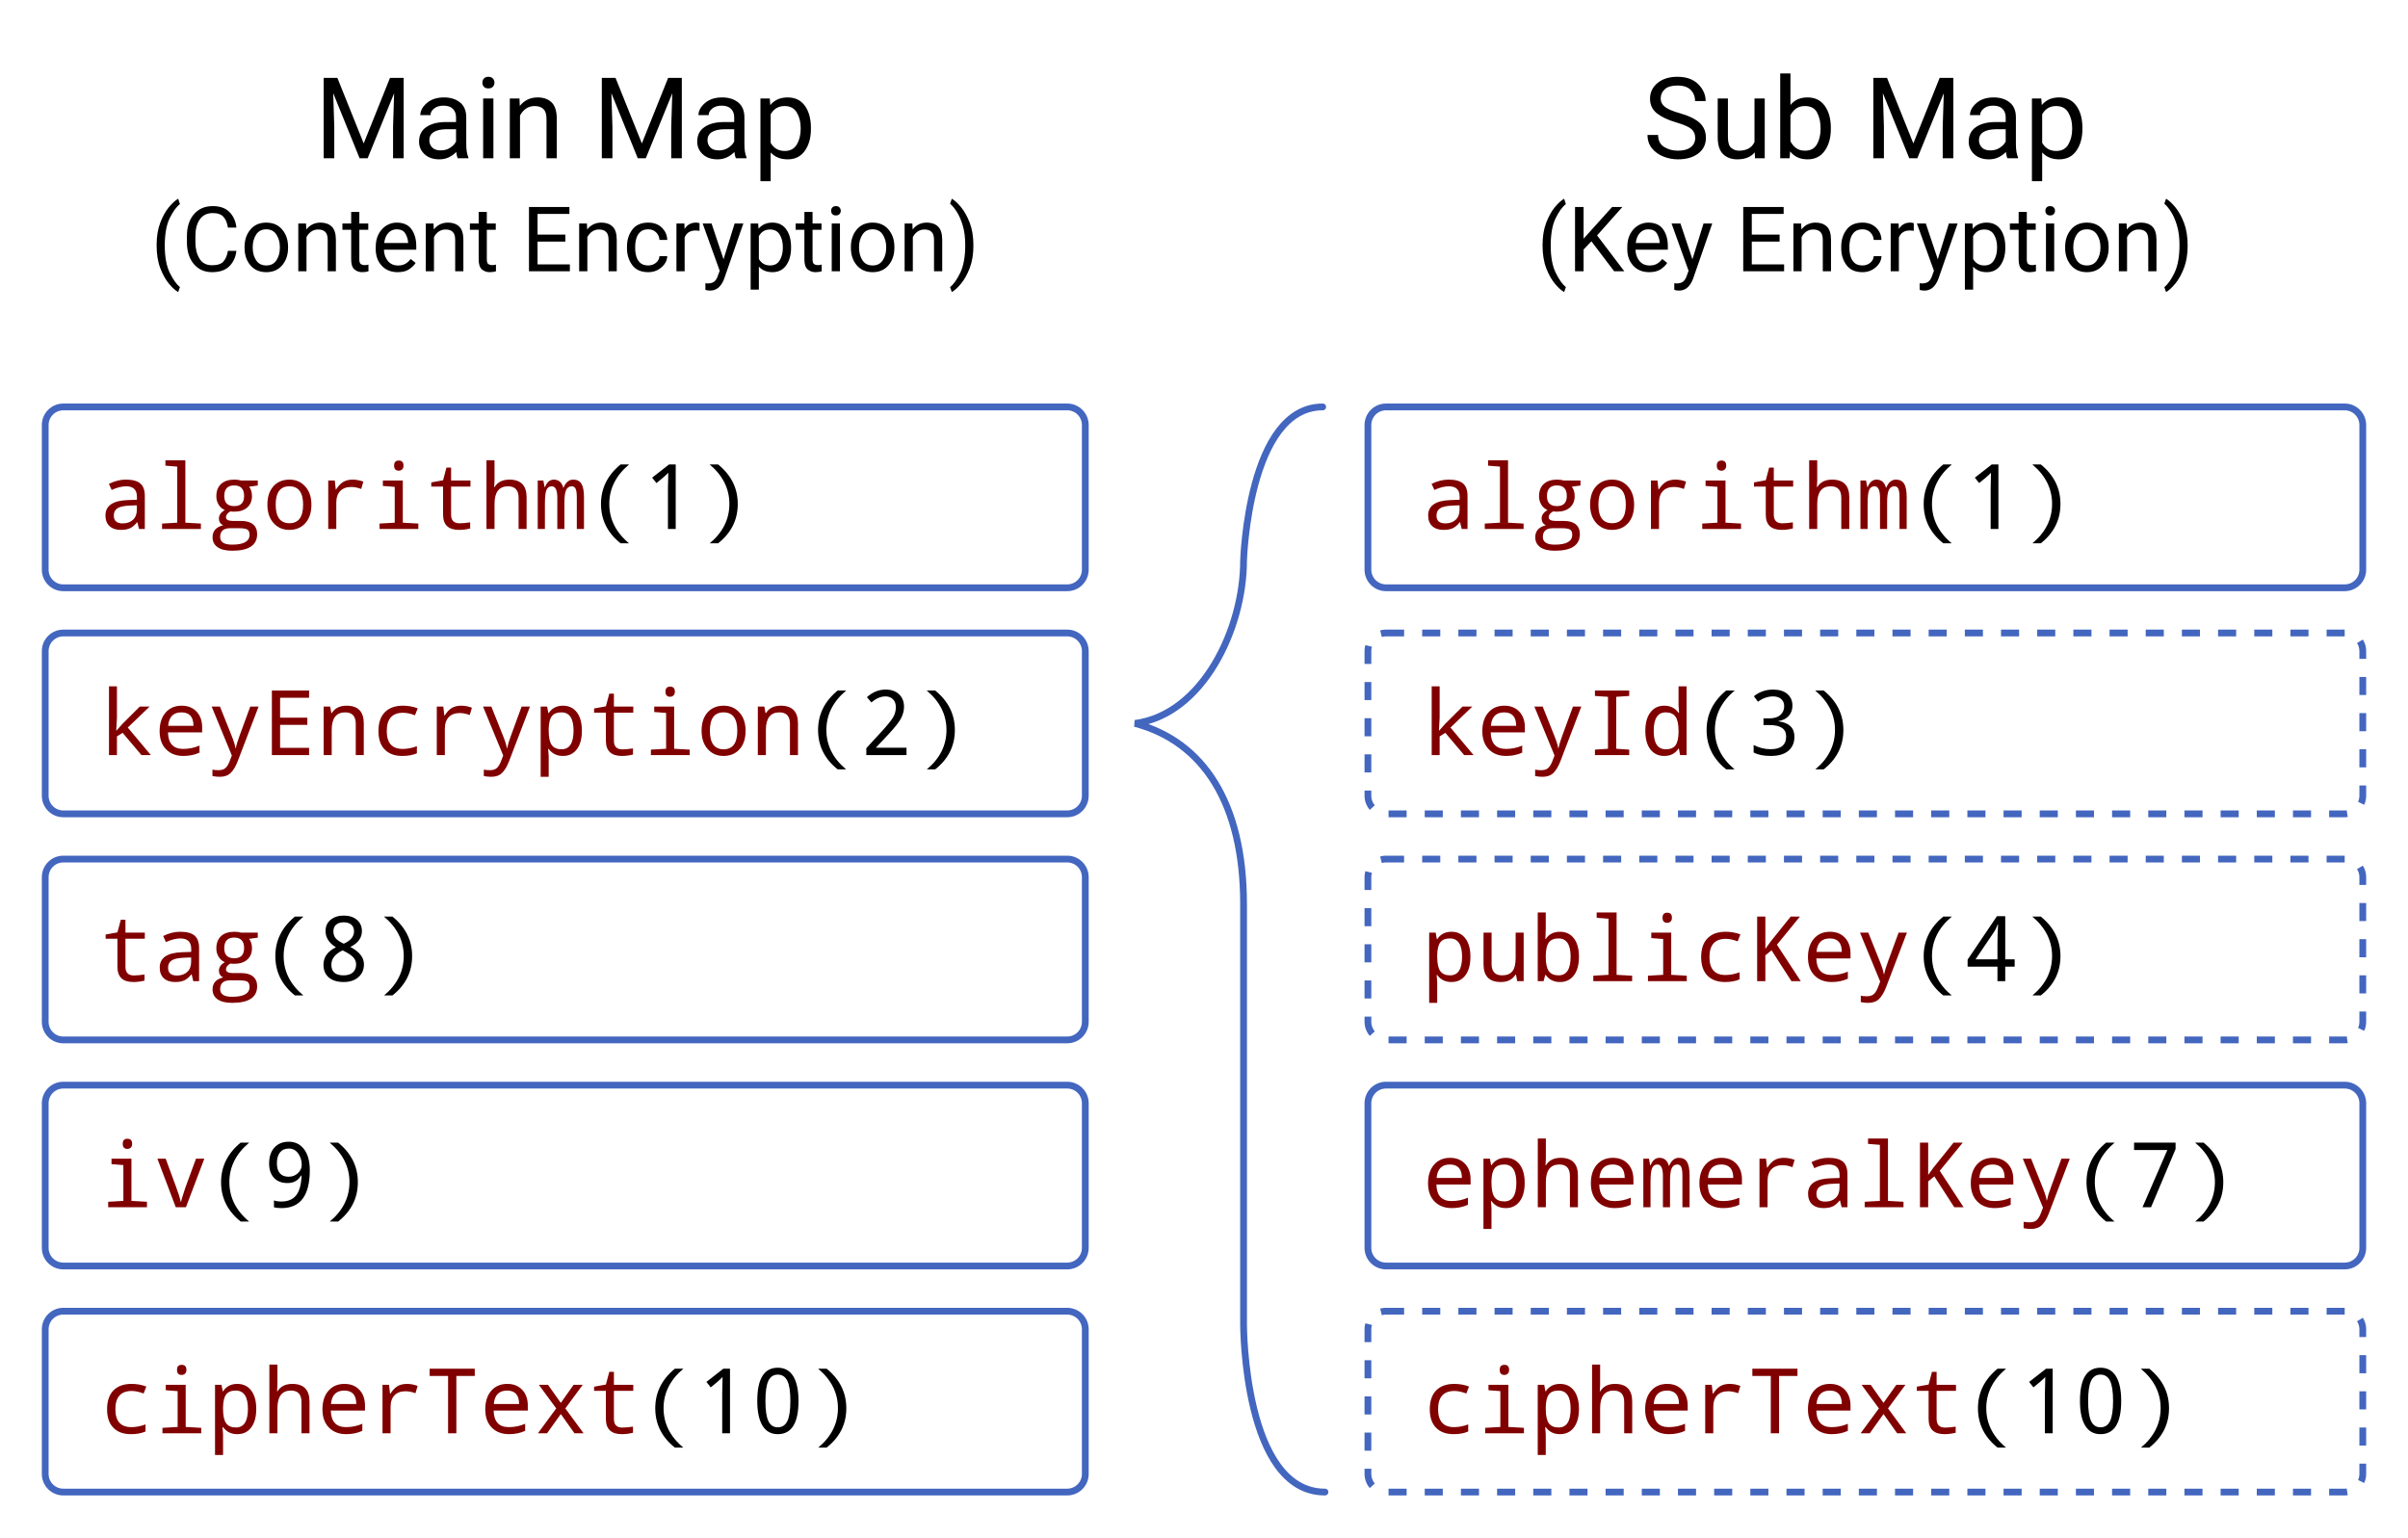
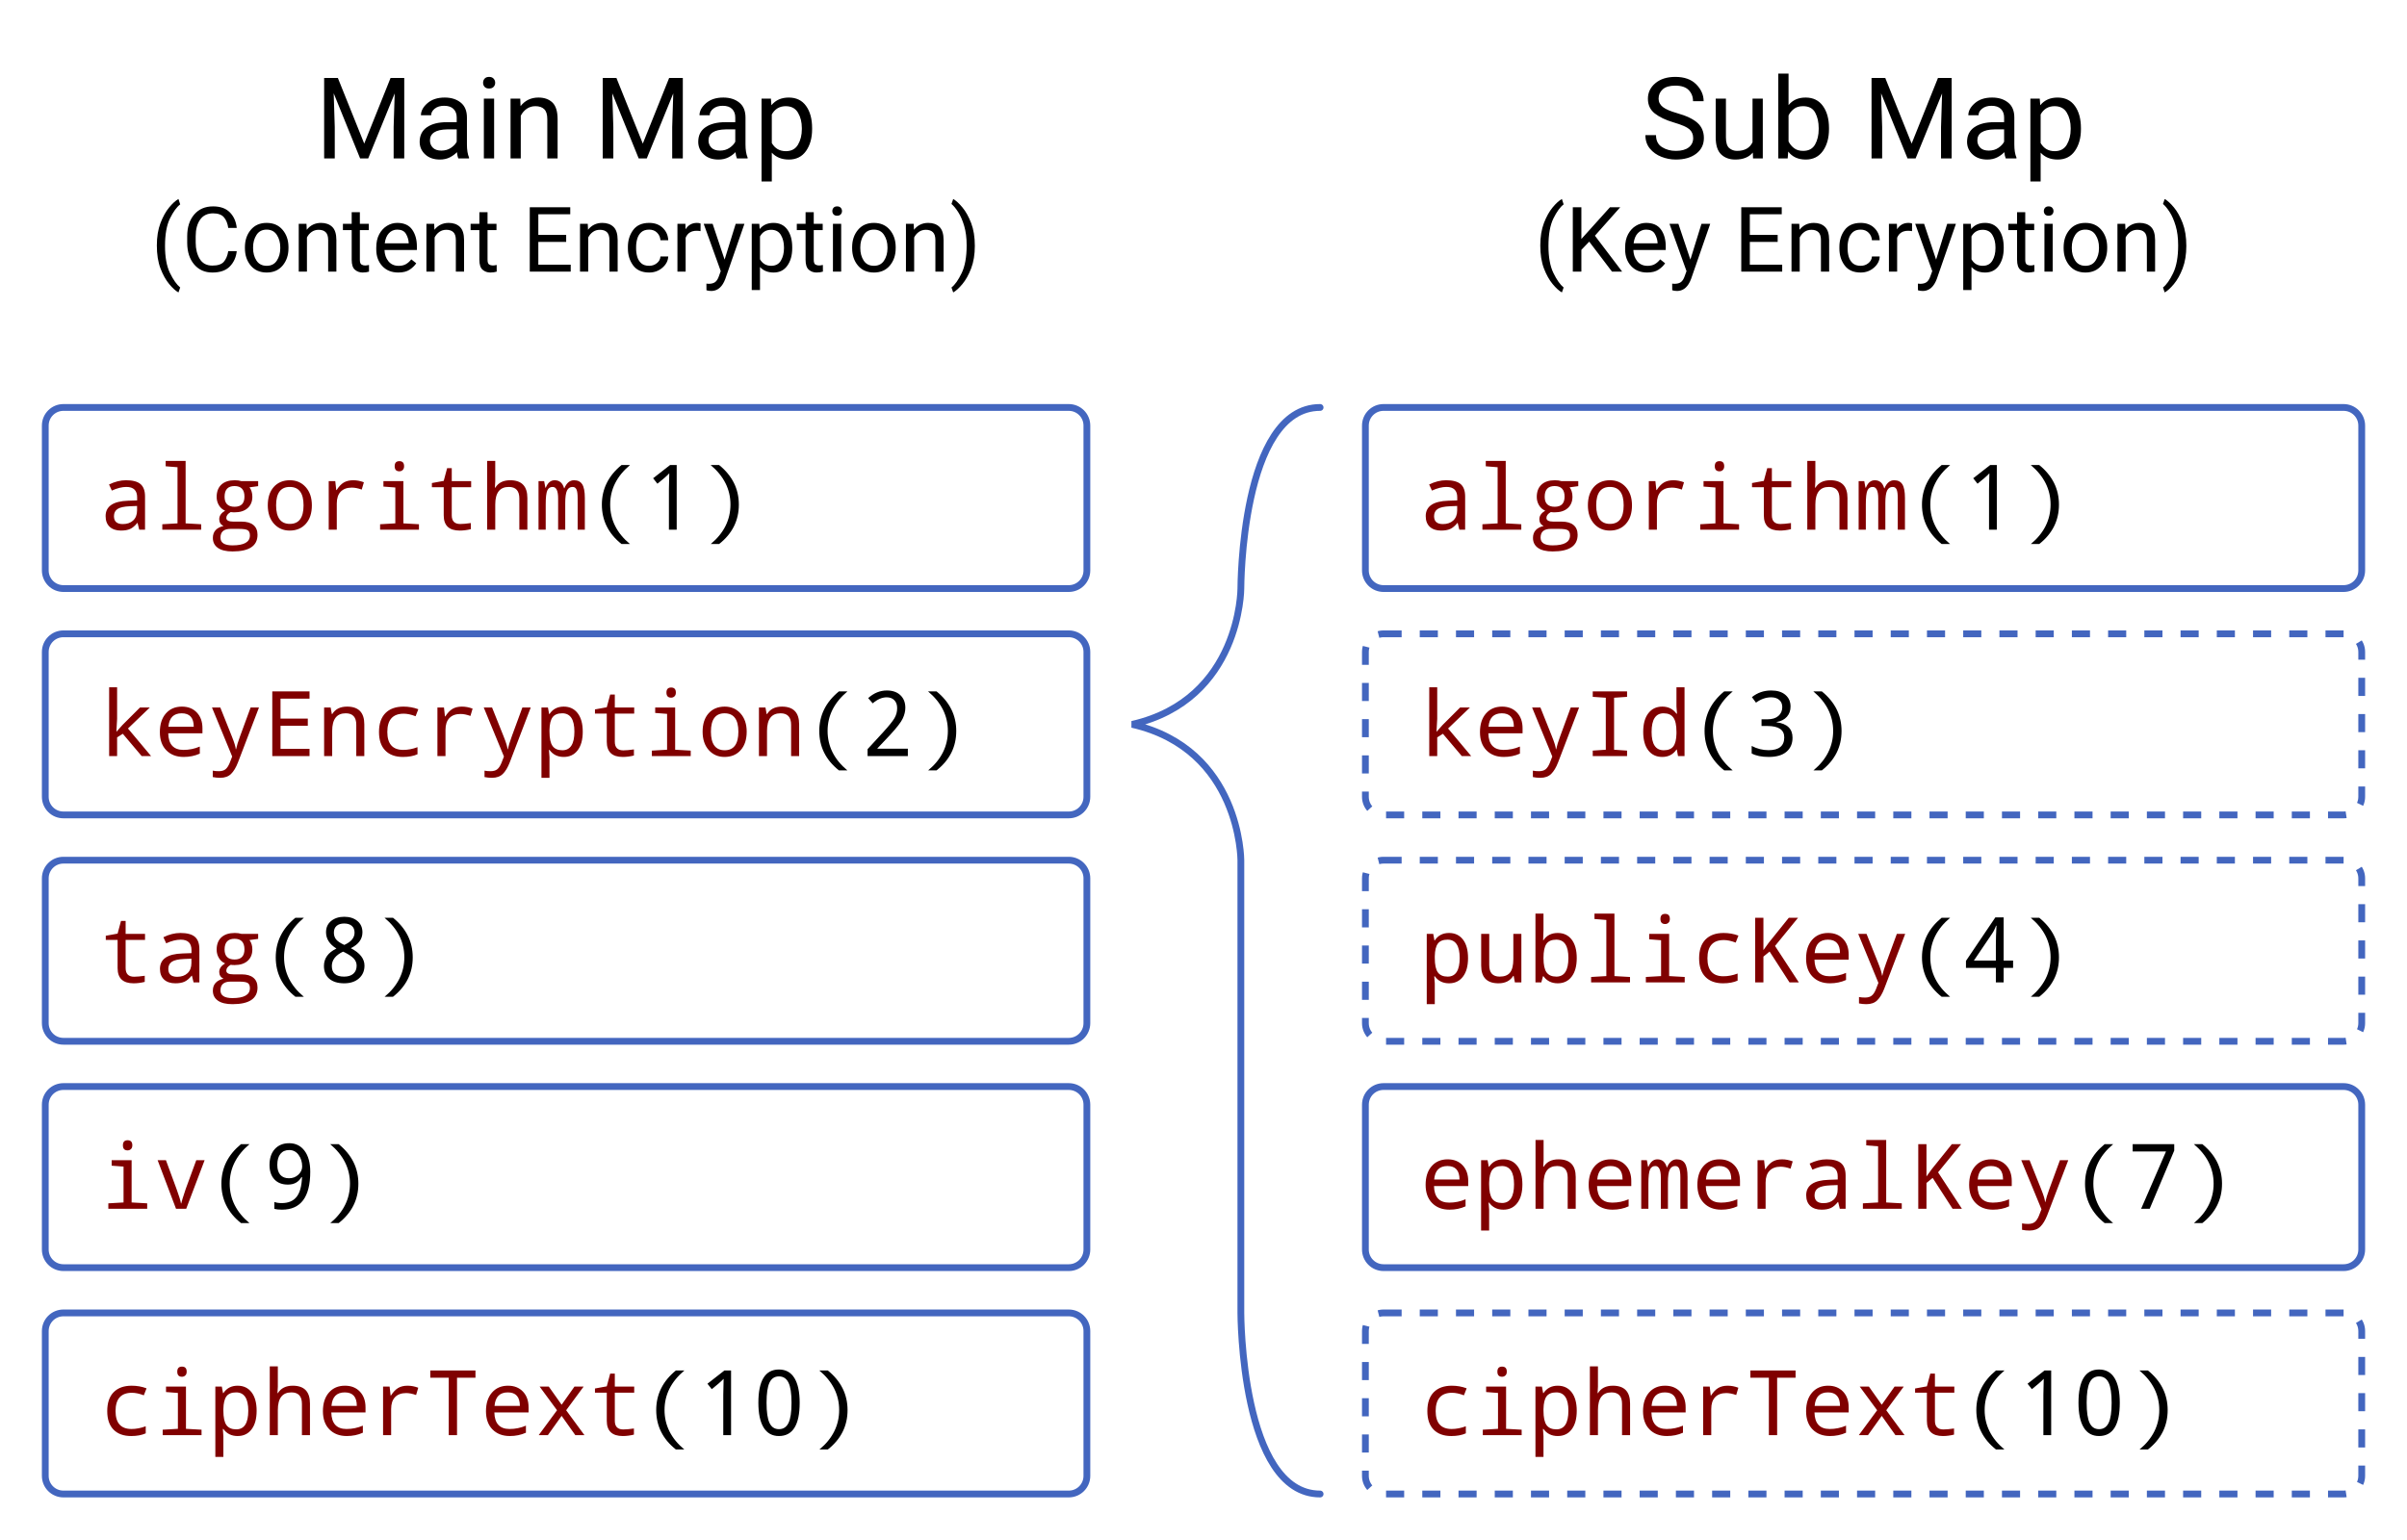
- <svg xmlns="http://www.w3.org/2000/svg" viewBox="0 0 1065 680">
+ <svg xmlns="http://www.w3.org/2000/svg" viewBox="0 0 1063 680">
  <g stroke="#4366bf" stroke-width="3" fill="none">
    <rect x="20" y="180" width="460" height="80" rx="8" />
    <rect x="20" y="280" width="460" height="80" rx="8" />
    <rect x="20" y="380" width="460" height="80" rx="8" />
    <rect x="20" y="480" width="460" height="80" rx="8" />
    <rect x="20" y="580" width="460" height="80" rx="8" />
-     <rect x="605" y="180" width="440" height="80" rx="8" />
-     <rect x="605" y="280" width="440" height="80" stroke-dasharray="8" rx="8" />
-     <rect x="605" y="380" width="440" height="80" stroke-dasharray="8" rx="8" />
-     <rect x="605" y="480" width="440" height="80" rx="8" />
-     <rect x="605" y="580" width="440" height="80" stroke-dasharray="8" rx="8" />
+     <rect x="603" y="180" width="440" height="80" rx="8" />
+     <rect x="603" y="280" width="440" height="80" stroke-dasharray="8" rx="8" />
+     <rect x="603" y="380" width="440" height="80" stroke-dasharray="8" rx="8" />
+     <rect x="603" y="480" width="440" height="80" rx="8" />
+     <rect x="603" y="580" width="440" height="80" stroke-dasharray="8" rx="8" />
  </g>
  <g font-size="40" font-family="Roboto,sans-serif">
    <text x="250" y="70" font-size="50" text-anchor="middle">Main Map</text>
    <text x="250" y="120" text-anchor="middle">(Content Encryption)</text>
-     <text x="825" y="70" font-size="50" text-anchor="middle">Sub Map</text>
-     <text x="825" y="120" text-anchor="middle">(Key Encryption)</text>
+     <text x="823" y="70" font-size="50" text-anchor="middle">Sub Map</text>
+     <text x="823" y="120" text-anchor="middle">(Key Encryption)</text>
  </g>
  <g font-size="40" font-family="Noto Mono,monospace" fill="maroon">
    <text x="44" y="234">algorithm<tspan fill="black"> (1)</tspan>
    </text>
    <text x="44" y="334">keyEncryption<tspan fill="black"> (2)</tspan>
    </text>
    <text x="44" y="434">tag<tspan fill="black"> (8)</tspan>
    </text>
    <text x="44" y="534">iv<tspan fill="black"> (9)</tspan>
    </text>
    <text x="44" y="634">cipherText<tspan fill="black"> (10)</tspan>
    </text>
-     <text x="629" y="234">algorithm<tspan fill="black"> (1)</tspan>
+     <text x="627" y="234">algorithm<tspan fill="black"> (1)</tspan>
    </text>
-     <text x="629" y="334">keyId<tspan fill="black"> (3)</tspan>
+     <text x="627" y="334">keyId<tspan fill="black"> (3)</tspan>
    </text>
-     <text x="629" y="434">publicKey<tspan fill="black"> (4)</tspan>
+     <text x="627" y="434">publicKey<tspan fill="black"> (4)</tspan>
    </text>
-     <text x="629" y="534">ephemeralKey<tspan fill="black"> (7)</tspan>
+     <text x="627" y="534">ephemeralKey<tspan fill="black"> (7)</tspan>
    </text>
-     <text x="629" y="634">cipherText<tspan fill="black"> (10)</tspan>
+     <text x="627" y="634">cipherText<tspan fill="black"> (10)</tspan>
    </text>
  </g>
-   <path fill="none" stroke="#4366bf" stroke-width="3" stroke-linecap="round" d="M500,180  m 85,0 c -33,0 -35,68 -35,68 0,30 -18,68 -48,72 30,8 48,35 48,80 v 186 c 0,0 0,74 36,74" />
+   <path fill="none" stroke="#4366bf" stroke-width="3" stroke-linecap="round" d="m 583,180 c -35,0 -35,80 -35,80 v 0 c 0,0 0,49 -48,60 c 48,11 48,60 48,60 v 200 c 0,0 0,80 35,80" />
</svg>
